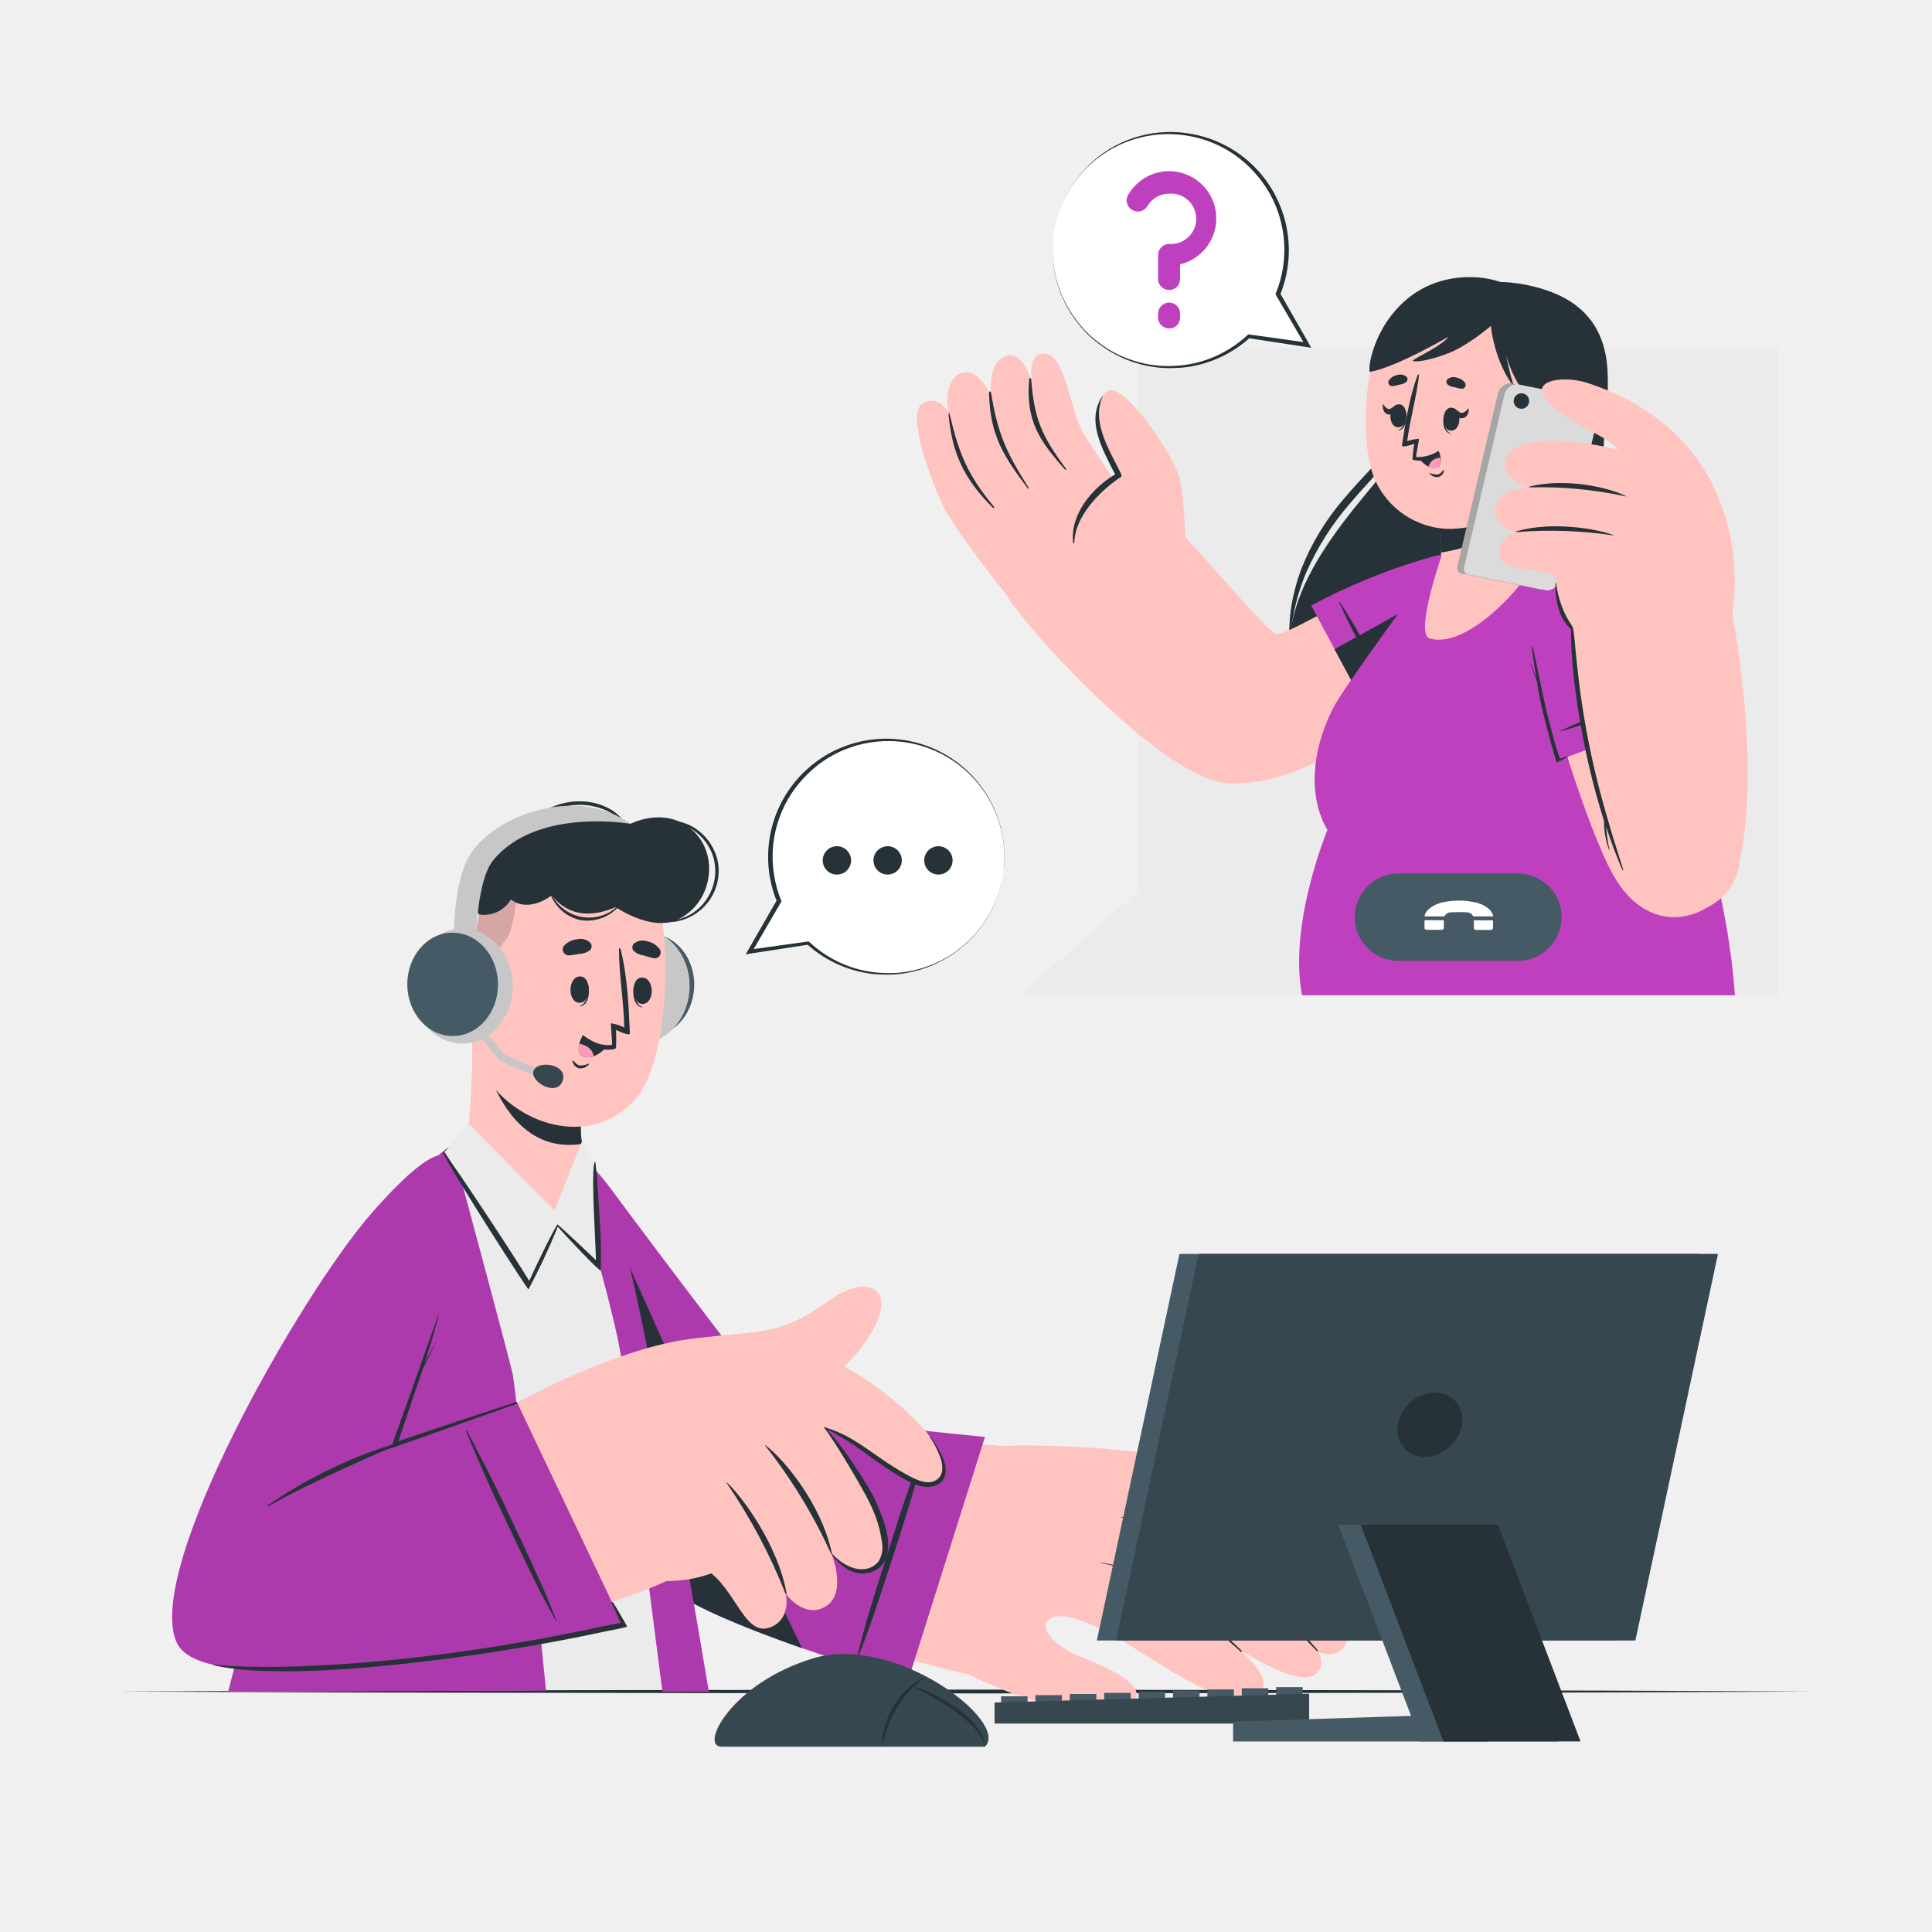
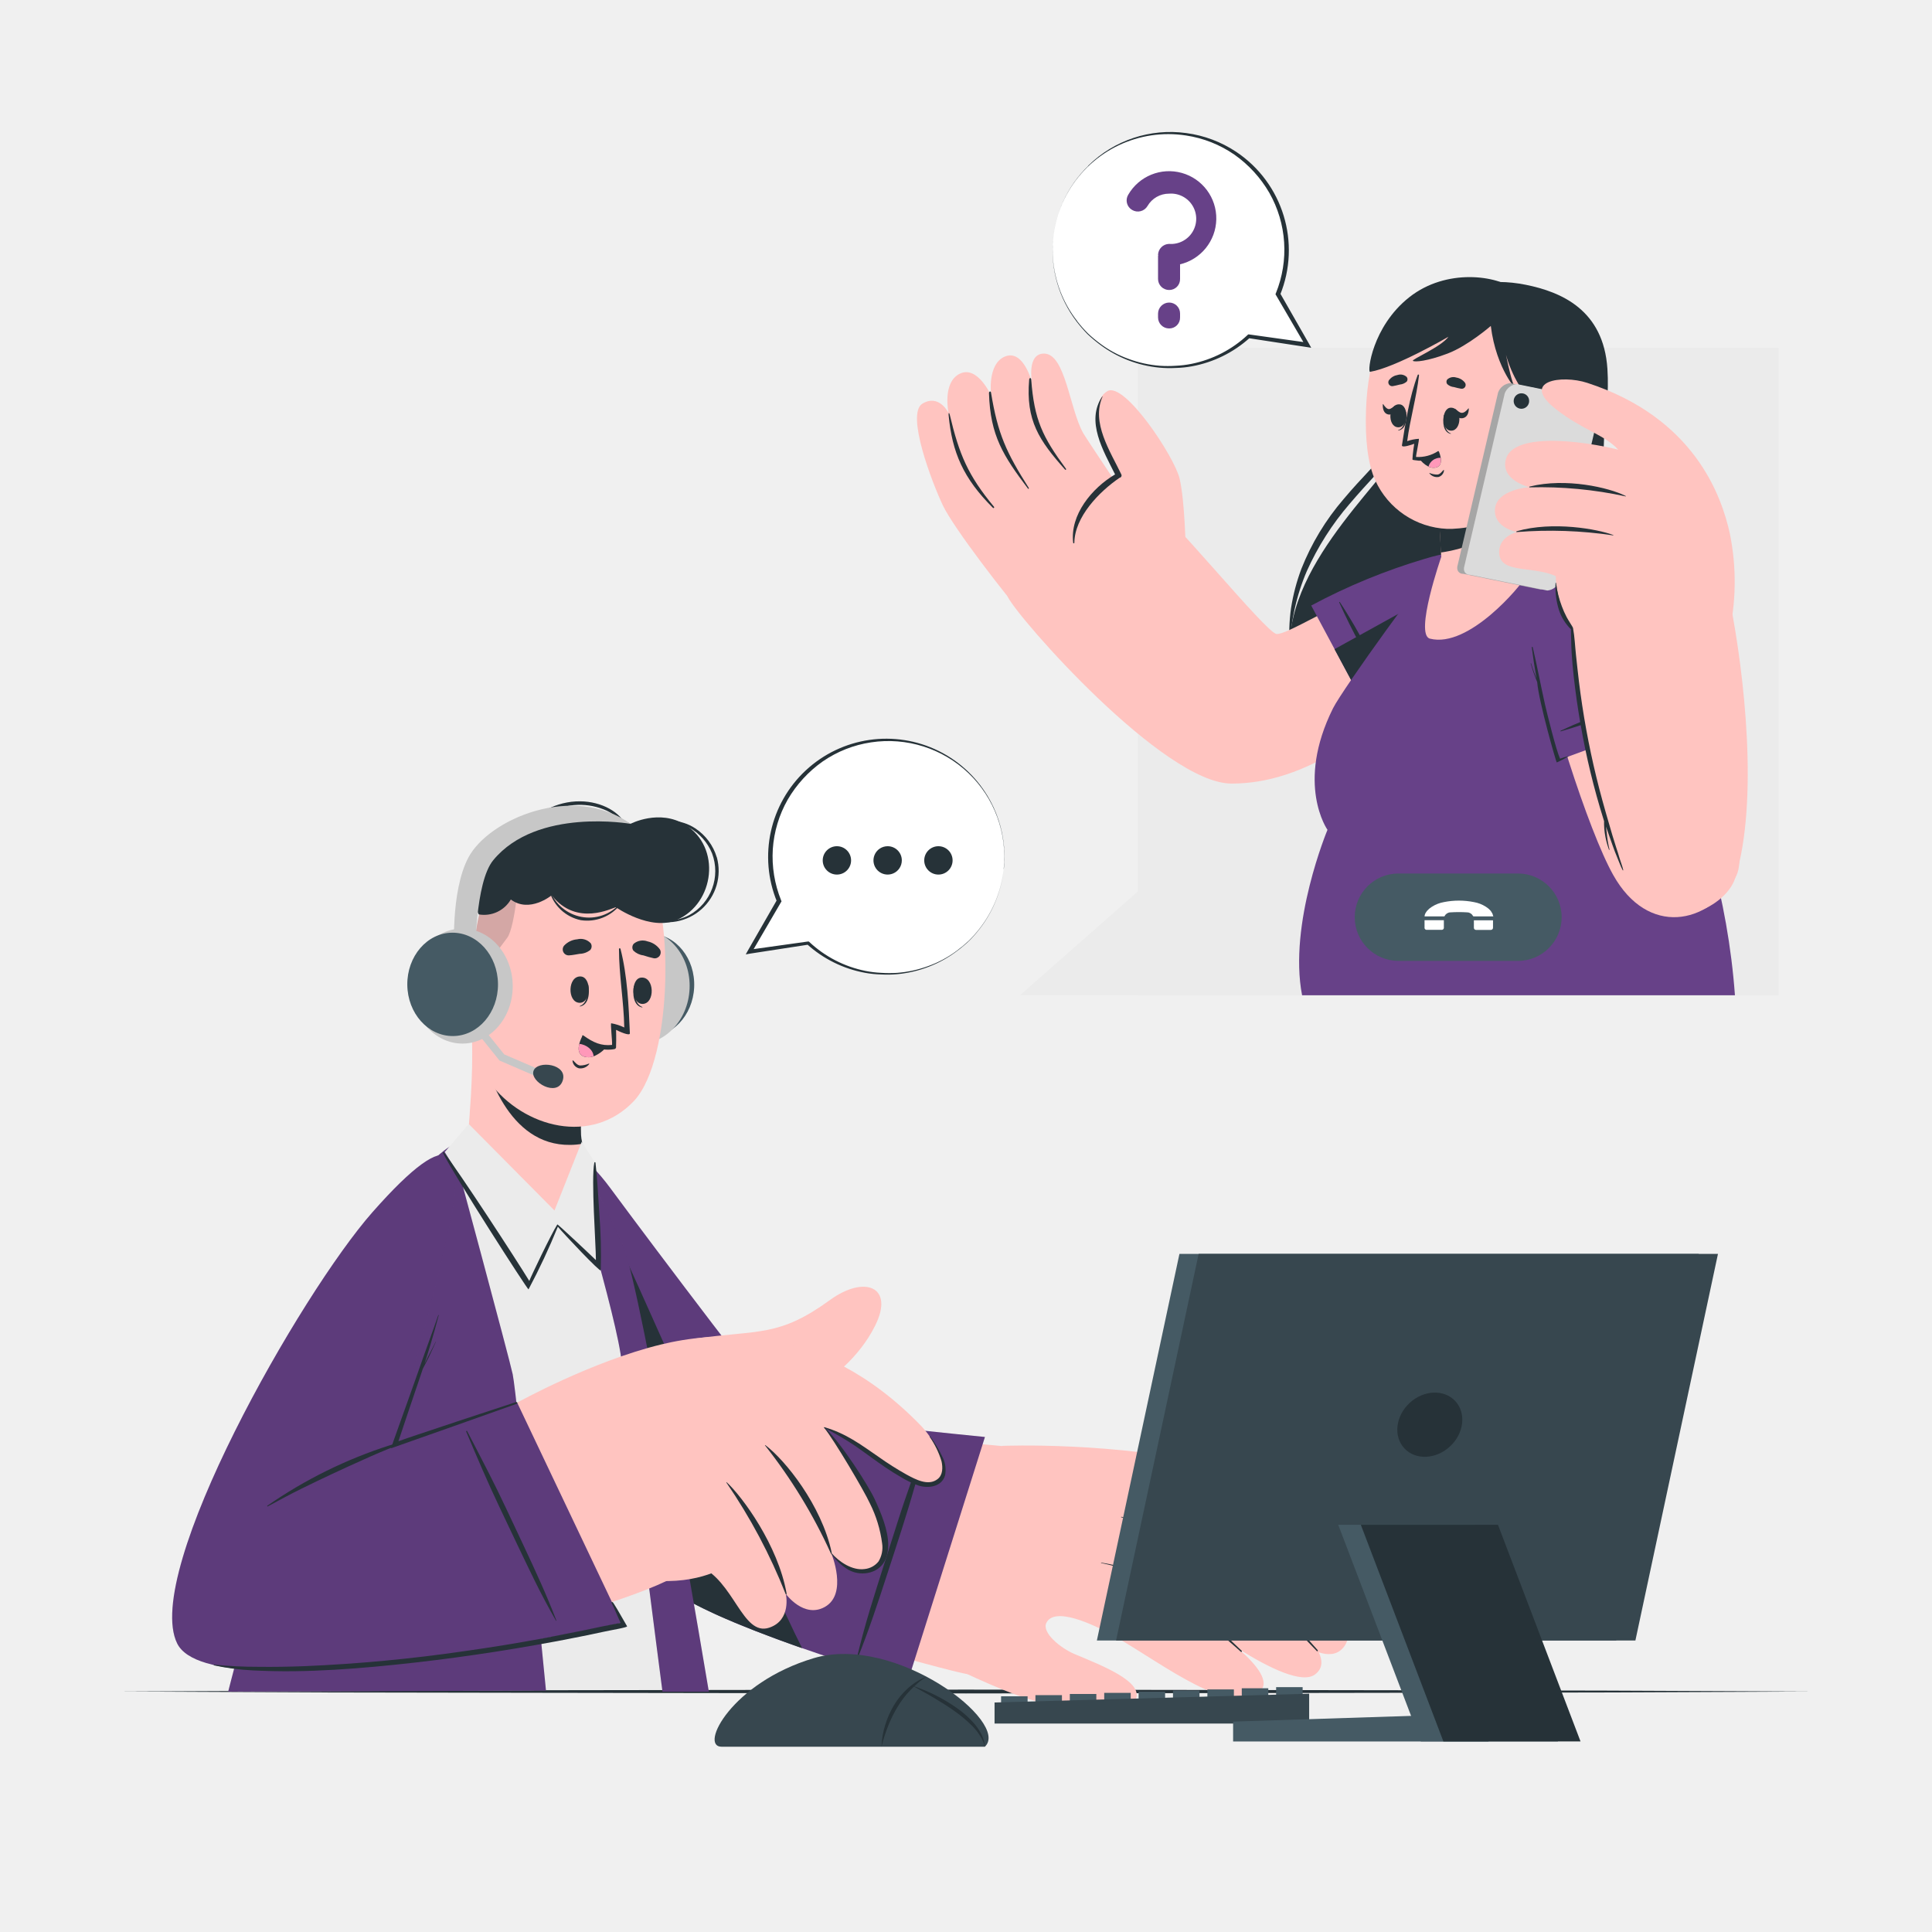
<svg xmlns="http://www.w3.org/2000/svg" viewBox="0 0 500 500">
  <g id="freepik--Desk--inject-95">
    <polygon points="30.76 437.76 85.57 437.52 140.38 437.43 250 437.27 359.62 437.43 414.43 437.52 469.24 437.76 414.43 438.01 359.62 438.1 250 438.26 140.38 438.1 85.57 438.01 30.76 437.76" style="fill:#263238" />
  </g>
  <g id="freepik--character-2--inject-95">
    <rect x="294.48" y="90.01" width="165.8" height="167.58" style="fill:#ebebeb" />
    <path d="M370.71,79.9c5.53-6.49,15-8.05,24.16-6.2S415,80.17,416,95.49c.82,12.44-3,24.57-3,38.45s15.71,47.69-9.43,64.19c-22.59,14.82-68.36,1.21-69.77-29.3-1.11-24.18,27.57-46.54,30.59-56.11S364.65,87,370.71,79.9Z" style="fill:#263238" />
    <path d="M366.58,93.55c-.17,6.92-1.17,13.92-4,20.45a19.66,19.66,0,0,1-2.85,4.59c-1.11,1.4-2.29,2.72-3.47,4-2.38,2.59-4.73,5.16-7,7.83a71.37,71.37,0,0,0-11.06,17.39,54.68,54.68,0,0,0-4.39,20,47.21,47.21,0,0,1,.31-10.42,51.39,51.39,0,0,1,2.67-10.16,63.31,63.31,0,0,1,10.92-18.05c2.27-2.71,4.68-5.3,7.08-7.86s4.83-5,6.32-8a44,44,0,0,0,3.47-9.64A82.54,82.54,0,0,0,366.58,93.55Z" style="fill:#263238" />
    <path d="M415.37,105.94c-.17,7.06-.62,14.11-.43,21.12a86.3,86.3,0,0,0,.88,10.43c.52,3.4,1.54,6.8,2.39,10.24s1.61,6.93,2.17,10.45a60.7,60.7,0,0,1,.68,10.69,37.92,37.92,0,0,1-2,10.55,26.81,26.81,0,0,1-5.89,8.94,28.27,28.27,0,0,0,5-9.24,37.63,37.63,0,0,0,1.38-10.28,90.46,90.46,0,0,0-3.26-20.67c-.8-3.43-1.82-6.83-2.31-10.44a68.13,68.13,0,0,1-.54-10.67A173.22,173.22,0,0,1,415.37,105.94Z" style="fill:#263238" />
    <path d="M379,165.31c-23,25.32-41.77,37.48-60.27,37.48-17.59,0-55.17-42.71-57.93-48.34-2.38-4.86,28.47-31.45,33.21-28.14,8,5.54,33.66,37.61,36.38,37.76s12.74-6.47,36.87-17.77C381.92,139.45,395,147.76,379,165.31Z" style="fill: rgb(255, 196, 192);" />
    <path d="M264.38,158.66C261,155,246.81,136.73,244,130.77s-9.62-23.7-5.27-26.31,6.75,2.42,6.75,2.42-1.69-7.94,2.93-10.17,8.1,5.72,8.1,5.72-1.14-8.28,3.62-10.18,6.94,6.7,6.94,6.7-1.4-7.53,3.18-7.44c5.51.11,6.52,14.28,10.11,20.63.81,1.44,18.59,28,18.59,28Z" style="fill: rgb(255, 196, 192);" />
    <path d="M266.88,98.22c.77,10.41,2.91,14.84,9,23.11.12.16-.09.37-.23.22-6.73-7.56-10.21-12.72-9.3-23.32C266.42,97.71,266.84,97.72,266.88,98.22Z" style="fill:#263238" />
    <path d="M256.48,101.61c1.74,10.75,4,15.57,9.79,24.7.08.13-.13.28-.22.16-6.41-8.49-9.77-13.72-10.1-24.69C255.93,101.28,256.4,101.11,256.48,101.61Z" style="fill:#263238" />
    <path d="M245.8,107.34c2.44,10.29,4.71,15.68,11.45,23.82.16.2-.11.45-.28.27-7.68-7.64-10.56-14.35-11.47-24C245.44,106.79,245.65,106.69,245.8,107.34Z" style="fill:#263238" />
    <path d="M306.88,142.68s-.23-13.09-1.6-18.82S291,98.67,286.59,101.23c-5.63,3.3-.37,16,3,21.9,0,0-13,7.64-11.23,17.58S306.88,142.68,306.88,142.68Z" style="fill: rgb(255, 196, 192);" />
    <path d="M285.34,102.64c-3,6.72,2,14.17,4.85,20.12a.61.61,0,0,1-.44.89c-5.26,3.57-11.63,10.12-11.71,16.82a.15.15,0,0,1-.3,0c-.89-7.2,4.84-14.16,10.84-17.69-3-6.07-7.67-13.75-3.3-20.2A0,0,0,0,1,285.34,102.64Z" style="fill:#263238" />
-     <path d="M339.34,156.71l18.48,34.48s25.06-24.33,29.06-34.48-.31-17.52-18.14-12.09A156.07,156.07,0,0,0,339.34,156.71Z" style="fill:#BF40BF" />
+     <path d="M339.34,156.71l18.48,34.48s25.06-24.33,29.06-34.48-.31-17.52-18.14-12.09A156.07,156.07,0,0,0,339.34,156.71Z" style="fill:#674188" />
    <path d="M362.09,184c-.91-1.87-1.71-3.8-2.66-5.66s-1.9-3.7-2.89-5.52c-2-3.68-4-7.37-6.08-11-1.18-2-2.42-4.06-3.71-6-.05-.09-.22,0-.17.07,3.39,7.59,7.5,14.86,11.6,22.08,1.19,2.09,2.54,4.08,3.78,6.14C362,184.16,362.14,184.07,362.09,184Z" style="fill:#263238" />
    <path d="M386.88,156.71c-4,10.15-29.06,34.48-29.06,34.48L345.37,168l41.07-22.71C388.8,147.75,388.77,151.92,386.88,156.71Z" style="fill:#263238" />
-     <path d="M343.55,214.76s-10.16,24.32-6.57,42.82H449c-3.64-50.29-28.71-93.51-43.52-107.5-11.94-11.28-24.51-10.27-33.26-4.5-2.06,1.37-24.79,32.78-27.25,37.75C335.21,202.94,343.55,214.76,343.55,214.76Z" style="fill:#BF40BF" />
+     <path d="M343.55,214.76s-10.16,24.32-6.57,42.82H449c-3.64-50.29-28.71-93.51-43.52-107.5-11.94-11.28-24.51-10.27-33.26-4.5-2.06,1.37-24.79,32.78-27.25,37.75C335.21,202.94,343.55,214.76,343.55,214.76Z" style="fill:#674188" />
    <path d="M373,144.1s-7,20.13-2.94,21.18c10.1,2.6,23.65-13.89,24.46-15.57.2-.43,1.1-11.7,1.77-20.47.43-5.64.76-10.25.76-10.25l-24.92,8.55.8,15.45Z" style="fill: rgb(255, 196, 192);" />
    <path d="M372.09,127.54l.8,15.45c5.07-.71,16.22-3.46,23.36-13.75.43-5.64.76-10.25.76-10.25l-3.12,1Z" style="fill:#263238" />
    <path d="M353.53,105.91c-.3,7.85.48,14.2,2.39,18.42a21.41,21.41,0,0,0,18.59,12.54c3,.11,11.64-.68,17.89-5.44,4.86-3.7,7.79-10.37,9.45-22.1,3.8-26.82-8.47-35.84-20.56-36.92S354.53,78.85,353.53,105.91Z" style="fill: rgb(255, 196, 192);" />
    <path d="M360.46,99.93c.63-.09,1.21-.27,1.82-.41a3.13,3.13,0,0,0,1.79-.77,1,1,0,0,0,0-1.18,2.4,2.4,0,0,0-2.36-.53,3.52,3.52,0,0,0-2.19,1.27A1,1,0,0,0,360.46,99.93Z" style="fill:#263238" />
    <path d="M378.13,100.6a17.85,17.85,0,0,1-1.82-.42,3,3,0,0,1-1.78-.78,1,1,0,0,1,0-1.18,2.39,2.39,0,0,1,2.37-.51A3.51,3.51,0,0,1,379.1,99,1,1,0,0,1,378.13,100.6Z" style="fill:#263238" />
    <path d="M373.71,107.36c0-.07.14.09.14.17-.15,1.83,0,4,1.63,4.66,0,0,0,.11,0,.1C373.44,111.91,373.28,109.07,373.71,107.36Z" style="fill:#263238" />
    <path d="M375.45,105.51c3-.08,2.92,5.87.16,5.95S373,105.58,375.45,105.51Z" style="fill:#263238" />
    <path d="M376.62,105.84c.51.34,1,.94,1.64,1s1.28-.54,1.76-1.14c.05-.06.1,0,.1.07,0,1.14-.44,2.31-1.67,2.47s-1.9-.88-2.18-2C376.22,106,376.41,105.7,376.62,105.84Z" style="fill:#263238" />
    <path d="M363.86,106.58c0-.07-.14.09-.14.16,0,1.85-.19,4-1.86,4.58-.05,0-.05.11,0,.1C363.91,111.14,364.21,108.32,363.86,106.58Z" style="fill:#263238" />
    <path d="M362.22,104.65c-3-.23-3.21,5.72-.46,5.93S364.7,104.85,362.22,104.65Z" style="fill:#263238" />
    <path d="M361,105c-.48.3-1,.85-1.53.87s-1.11-.65-1.5-1.28c0-.07-.09,0-.1.06-.07,1.14.25,2.33,1.34,2.6s1.76-.71,2.07-1.83C361.3,105.2,361.15,104.88,361,105Z" style="fill:#263238" />
    <path d="M373.53,121.68c-.43.45-.85,1.06-1.51,1.14a5.13,5.13,0,0,1-2-.39.06.06,0,0,0-.08.09,2.5,2.5,0,0,0,2.38.92,2,2,0,0,0,1.39-1.68A.1.1,0,0,0,373.53,121.68Z" style="fill:#263238" />
    <path d="M366,114.85s-.44,2.75-.46,4.05c0,.12.31.18.75.22,0,0,0,0,.05,0a6.17,6.17,0,0,0,6-2.18c.09-.12-.07-.26-.19-.18a9.36,9.36,0,0,1-5.67,1.5c-.08-.37.91-4.68.7-4.7a11.08,11.08,0,0,0-3,.61c.75-5.75,2.41-11.33,3.06-17.06,0-.2-.27-.27-.33-.09-2.16,5.72-3.16,12.32-4.09,18.23C362.74,116,365.44,115.07,366,114.85Z" style="fill:#263238" />
    <path d="M367.12,118.44a6.82,6.82,0,0,0,2.56,2.32,3.1,3.1,0,0,0,1.84.26c1.37-.25,1.5-1.48,1.34-2.55a7.75,7.75,0,0,0-.48-1.66A8.82,8.82,0,0,1,367.12,118.44Z" style="fill:#263238" />
    <path d="M369.68,120.76a3.1,3.1,0,0,0,1.84.26c1.37-.25,1.5-1.48,1.34-2.55A3.16,3.16,0,0,0,369.68,120.76Z" style="fill:#ff98b9" />
    <path d="M401.36,106.92c-2.95.09-11.32-7.27-12.84-21.41,0,0,2.25,12.6,3.37,14.37s-4.68-4.15-6.07-15.53c0,0-5.9,5.14-11.16,7.14s-8.55,2.26-9,1.9,7.28-3.58,9.2-6.24c0,0-13.73,8-20.29,9.08-.76.12.52-11.69,10.13-19.29s22.82-5.7,27.56-1.9c0,0,5.18.27,11.42,7.32S404.53,106.82,401.36,106.92Z" style="fill:#263238" />
    <path d="M397.47,111.24s5.49-8.73,9.42-6.81.1,14.37-4.31,16.26a4.57,4.57,0,0,1-6.25-2.15Z" style="fill: rgb(255, 196, 192);" />
    <path d="M405.7,108c.08,0,.09.09,0,.12-3.09,1.43-4.6,4.44-5.62,7.53.89-1.22,2.13-1.92,3.75-.88.08.05,0,.19-.08.17a2.83,2.83,0,0,0-3,1.14,14.34,14.34,0,0,0-1.36,2.57c-.13.29-.65.17-.55-.16a.24.24,0,0,1,0-.08C398.56,114.37,401.41,108.59,405.7,108Z" style="fill:#263238" />
    <path d="M414.15,155.57c11.08,12.79,42.14,59.09,34.94,71.6-6.91,12-22.58,15.38-31.6-.74C411,214.9,400.09,180.5,397.38,164,395.18,150.64,403.91,143.74,414.15,155.57Z" style="fill: rgb(255, 196, 192);" />
-     <path d="M403.8,196.56l36.72-13.49s-20.61-28.21-30.1-33.58-17.39-2.13-14.49,16.28A154.92,154.92,0,0,0,403.8,196.56Z" style="fill:#BF40BF" />
+     <path d="M403.8,196.56l36.72-13.49s-20.61-28.21-30.1-33.58-17.39-2.13-14.49,16.28A154.92,154.92,0,0,0,403.8,196.56Z" style="fill:#674188" />
    <path d="M434,177.83c-2,.65-4,1.17-6,1.85s-3.92,1.37-5.86,2.1c-3.93,1.46-7.85,2.92-11.74,4.49-2.18.88-4.36,1.83-6.49,2.83-.1,0-.06.21,0,.18,8-2.3,15.76-5.36,23.48-8.41,2.24-.89,4.39-2,6.6-2.89C434.14,177.94,434.07,177.8,434,177.83Z" style="fill:#263238" />
    <path d="M405.87,195.7a13.44,13.44,0,0,0-2.13.66c-1-2.17-3.37-11.71-3.92-14.16-1.1-4.88-2-9.81-3.15-14.69,0-.14-.27-.1-.25,0,.34,2.71.76,5.41,1.23,8.09-.5-1.28-1-2.57-1.39-3.88a.06.06,0,1,0-.11,0,39.75,39.75,0,0,0,1.67,4.78c.39,5,4.94,20.89,5.07,20.83a30.07,30.07,0,0,0,3-1.57C406,195.79,406,195.69,405.87,195.7Z" style="fill:#263238" />
    <path d="M387.71,101.57l-10.45,44.61c-.45,1.31.22,2.36,1.5,2.34l19.95,4.06a3.7,3.7,0,0,0,3.14-2.42l10.45-44.61c.45-1.31-.22-2.36-1.5-2.33l-19.95-4.07A3.7,3.7,0,0,0,387.71,101.57Z" style="fill:#a6a6a6" />
    <path d="M389.42,101.82,379,146.43c-.45,1.31.22,2.36,1.5,2.34l19.95,4.06a3.7,3.7,0,0,0,3.14-2.41L414,105.81c.45-1.32-.22-2.36-1.5-2.34L392.56,99.4A3.73,3.73,0,0,0,389.42,101.82Z" style="fill:#dbdbdb" />
    <path d="M395.74,103.74a2,2,0,1,1-1.94-1.95A1.95,1.95,0,0,1,395.74,103.74Z" style="fill:#263238" />
    <path d="M422.82,230.47c6.49,12,23.67,5.16,26.27-3.3,6.1-19.85,2.32-52.85-1.32-71.28-1.17-5.93-41.45,0-41.21,6.41C406.84,170.05,410.1,206.87,422.82,230.47Z" style="fill: rgb(255, 196, 192);" />
    <path d="M447.32,164.7a62.54,62.54,0,0,0,.36-26.62c-2.12-9.59-9.05-29.93-36.91-39-6.61-2.16-17.56-.55-8,6.89,6.76,5.29,12.64,6.6,16,10.4,0,0-13.68,3.7-15.58,10.4a129.23,129.23,0,0,0-3.73,17.88,27.37,27.37,0,0,0,3.28,1,26.59,26.59,0,0,0,3.86,16.68Z" style="fill: rgb(255, 196, 192);" />
    <path d="M444.19,129.25c-4.14-3-13-9.38-22.09-12-10.08-3-30.27-5.9-32.37,1.55-1.54,5.47,6.07,7.28,6.07,7.28s-8.6.54-8.91,5.78c-.28,4.78,5.69,5.83,5.69,5.83s-5.16,1.22-4.55,5.88c.74,5.59,11.45,2.11,17.1,7.13C406.4,151.8,444.19,129.25,444.19,129.25Z" style="fill: rgb(255, 196, 192);" />
    <path d="M420.76,128.38c-4.36-2.24-15.58-4.77-24.8-2.48-.21,0-.28.23-.08.23a103.58,103.58,0,0,1,24.86,2.34C420.79,128.49,420.81,128.4,420.76,128.38Z" style="fill:#263238" />
    <path d="M417.5,138.46c-4-1.54-15.65-3.64-24.91-1-.21.06-.27.25-.07.24a109.86,109.86,0,0,1,25,.86A.05.05,0,0,0,417.5,138.46Z" style="fill:#263238" />
    <path d="M419.14,222.11c-.3-1-.59-2-.91-2.91-.66-2-1.23-4-1.81-6-1.18-4-2.31-8.06-3.3-12.14a214.94,214.94,0,0,1-4.49-24.68c-.28-2.3-.52-4.6-.77-6.9s-.33-4.69-.77-7c0-.12-1.17-1.88-1.63-2.75a23.41,23.41,0,0,1-1.25-2.8,25.9,25.9,0,0,1-1.51-6.08.07.07,0,0,0-.13,0,19.72,19.72,0,0,0,.88,7,12.37,12.37,0,0,0,3.1,5c0,.3.07,4,.19,6.07s.31,4.14.54,6.2c.47,4.14,1.05,8.27,1.78,12.38A188.11,188.11,0,0,0,415,212.07c0,.13.09.26.13.39,0,.3,0,.6,0,.9a18.12,18.12,0,0,0,.18,2.21,20.86,20.86,0,0,0,1.07,4.27.08.08,0,1,0,.15,0,28.43,28.43,0,0,1-.72-4.4l-.18-1.52c.55,1.62,1.13,3.24,1.7,4.85.4,1.12.81,2.21,1.27,3.3s.82,2.15,1.36,3.16c0,.08.16,0,.14-.06C419.85,224.1,419.45,223.12,419.14,222.11Z" style="fill:#263238" />
    <polygon points="294.48 257.58 294.48 230.7 263.93 257.58 294.48 257.58" style="fill:#ebebeb" />
  </g>
  <g id="freepik--character-1--inject-95">
    <path d="M137.47,314.57c8.8,38.29,27,84.19,34.77,91.64,9.83,9.42,74.86,26.7,78.1,27.05,8,.81,24.13-57,15.57-58.25-13-1.88-60.36-4.45-63.19-7.36s-22.93-28.25-43.47-56.72C145.07,291.26,132,290.81,137.47,314.57Z" style="fill: rgb(255, 196, 192);" />
    <path d="M243.9,430.14c.95.48,14.54,7.32,22.94,9.75,6.27,1.82,24.45,6.57,27.14-.14,1.84-4.56-8.53-8.61-15.79-11.64-3.83-1.6-8.55-5.6-7.42-8.06,2-4.3,11.83,0,18.31,3.78,12.53,7.28,29.22,20.39,36.87,14,2.89-2.4-.47-6.78-5.38-11.07,8,5,16.48,9.1,19.79,6.56,1.91-1.45,2-3.44.94-5.7,2.46.8,4.63.64,6.15-1,2.59-2.72,1.33-6.72-1.51-10.83a3.08,3.08,0,0,0,2.36-1.54c5.49-8.37-22-32.4-31.49-34.65-27.95-6.65-57.41-5.41-57.41-5.41C248.42,383,243.87,430.12,243.9,430.14Z" style="fill: rgb(255, 196, 192);" />
    <path d="M285,404.41a47.46,47.46,0,0,1,18.65,7.17c7.09,4.68,11.79,10.16,17.73,15.67a.17.17,0,0,1-.22.25c-2.83-2.62-14.57-12.48-17.6-14.72A45.26,45.26,0,0,0,285,404.52C284.91,404.51,284.93,404.39,285,404.41Z" style="fill:#263238" />
    <path d="M290.21,392.54c7.35,2,14.88,4,21.7,7.52,7.46,3.8,13.3,10,19,16q5.18,5.37,10.11,11c.13.16-.08.41-.22.25q-8.74-9.24-18-18A59.82,59.82,0,0,0,303,396.83c-4.2-1.61-8.52-2.88-12.84-4.16C290.1,392.65,290.13,392.52,290.21,392.54Z" style="fill:#263238" />
    <path d="M298.06,382.17c7.14,1.47,13.37,2.72,19.69,6.54,8.37,5.07,16.45,13.6,19.28,16.63,3.13,3.34,6.15,6.78,9.11,10.27.12.14-.12.36-.25.22a237,237,0,0,0-21.77-21.57,47.42,47.42,0,0,0-12.18-7.92,84.61,84.61,0,0,0-13.89-4.12S298,382.16,298.06,382.17Z" style="fill:#263238" />
-     <path d="M254.9,371.89l-20,63.36s-54.15-15.46-64-26.13-28.16-65.77-33.53-92.48,8.13-26,20.54-9.21,43.31,57.65,45,58.54S254.9,371.89,254.9,371.89Z" style="fill:#BF40BF" />
+     <path d="M254.9,371.89l-20,63.36s-54.15-15.46-64-26.13-28.16-65.77-33.53-92.48,8.13-26,20.54-9.21,43.31,57.65,45,58.54S254.9,371.89,254.9,371.89Z" style="fill:#674188" />
    <path d="M254.9,371.89l-20,63.36s-54.15-15.46-64-26.13-28.16-65.77-33.53-92.48,8.13-26,20.54-9.21,43.31,57.65,45,58.54S254.9,371.89,254.9,371.89Z" style="opacity:0.1" />
    <path d="M229.7,407.1c2.43-7.47,4.91-14.92,7.05-22.48,1.22-4.29,2.46-8.59,3.64-12.89.05-.17-.22-.26-.28-.1-2.73,7.4-5.45,14.83-7.84,22.35s-4.82,15-7.1,22.47c-1.29,4.28-2.46,8.58-3.49,12.93,0,.08.12.13.15.05C224.81,422.12,227.26,414.62,229.7,407.1Z" style="fill:#263238" />
    <path d="M207.59,426.54l-2.4-.84c-4.51-1.61-9.11-3.34-13.44-5.11-.56-.22-1.11-.45-1.65-.68-.87-.36-1.74-.73-2.58-1.1l-1.26-.55-.45-.2-1.3-.6c-1.72-.79-3.35-1.58-4.87-2.38l-1-.56a37.67,37.67,0,0,1-6.68-4.39c-.19-.17-.38-.34-.55-.51s-.35-.34-.5-.5c-9.9-10.67-28.16-65.77-33.53-92.48l-.18-.92,0-.2c-.36-2-.68-4.54-.94-7.26v0c-.75-13.29,5.54-15.46,13.31-9.62C168.94,340.21,198.61,408.9,207.59,426.54Z" style="fill:#263238" />
    <path d="M179.5,437.18l-118,.62c.1-2.54,16.9-76.84,30.26-104.26,17.13-35.16,26-38,31.23-39.88,6.75-2.42,18.77-1.22,21.62.13,3.24,1.51,13.54,19.49,17.23,32.68C169.22,353,181.16,435.56,179.5,437.18Z" style="fill:#ebebeb" />
-     <path d="M116.94,296.44s15,55.55,15.75,59.24c1.13,5.36,8.61,81.84,8.61,81.84l-82.25.28S77,367,90.36,336C104.94,302,116.94,296.44,116.94,296.44Z" style="fill:#BF40BF" />
+     <path d="M116.94,296.44s15,55.55,15.75,59.24c1.13,5.36,8.61,81.84,8.61,81.84l-82.25.28S77,367,90.36,336C104.94,302,116.94,296.44,116.94,296.44Z" style="fill:#674188" />
    <g style="opacity:0.1">
      <path d="M116.94,296.44s15,55.55,15.75,59.24c1.13,5.36,8.61,81.84,8.61,81.84l-82.25.28S77,367,90.36,336C104.94,302,116.94,296.44,116.94,296.44Z" />
    </g>
-     <path d="M145.69,294.65c.44,1.77,14.27,46.9,15.23,58.15,1.07,12.48,10.53,85,10.53,85h12s-17.37-104.19-22.14-115.2C151.55,300.13,145.69,294.65,145.69,294.65Z" style="fill:#BF40BF" />
+     <path d="M145.69,294.65c.44,1.77,14.27,46.9,15.23,58.15,1.07,12.48,10.53,85,10.53,85h12s-17.37-104.19-22.14-115.2C151.55,300.13,145.69,294.65,145.69,294.65Z" style="fill:#674188" />
    <path d="M145.69,294.65c.44,1.77,14.27,46.9,15.23,58.15,1.07,12.48,10.53,85,10.53,85h12s-17.37-104.19-22.14-115.2C151.55,300.13,145.69,294.65,145.69,294.65Z" style="opacity:0.1" />
    <path d="M101.41,309.43C81.65,330.6,33.61,410.92,48.85,425.57s99.85-5.07,123.61-16.4c7.07-3.36-19.79-47.44-28.1-48.47-6.92-.85-42.28,15.32-43.31,13.29-1.15-2.3,4.47-19.27,13-50C123.84,288.57,110.15,300.07,101.41,309.43Z" style="fill: rgb(255, 196, 192);" />
    <path d="M179.48,346.48c17.18-2.4,22-.37,35.39-10.09,8.81-6.38,16.67-3.49,11.64,6.64-8.22,16.58-29.74,24.32-38,24.86Z" style="fill: rgb(255, 196, 192);" />
    <path d="M133.84,363s19.31-10.72,37.37-15.08c12.48-3,40.38-6.55,67.08,21,6.33,6.53,10.72,20.33-3.49,13.42-10.1-4.91-15-11.07-21.41-12.86,0,0,3.5,18.21-3.29,24.3a167.87,167.87,0,0,1-18.87,14.64,34.48,34.48,0,0,1-3.06-3.28s-6.88,5.09-19.82,3.85Z" style="fill: rgb(255, 196, 192);" />
    <path d="M183.59,347c6,3.11,18.51,9.92,26.83,19.06,9.25,10.16,24.32,32.2,16.75,39-5.54,4.95-12-3-12-3s4.31,10.43-1.68,13.8c-5.45,3.08-10.11-3.34-10.11-3.34s1.53,6.77-4.3,8.72c-7,2.34-9.06-12.24-18.21-16C178.78,404.34,183.59,347,183.59,347Z" style="fill: rgb(255, 196, 192);" />
    <path d="M198.07,374c5.13,3.85,14.55,15.58,17.15,27.73.06.28-.11.47-.22.23a134.87,134.87,0,0,0-17-27.87C197.92,374,198,374,198.07,374Z" style="fill:#263238" />
    <path d="M188.09,383.63c4.09,3.78,13.26,16.3,15.47,28.71.05.28-.14.46-.23.21A144.57,144.57,0,0,0,188,383.71C187.94,383.65,188,383.58,188.09,383.63Z" style="fill:#263238" />
    <path d="M213.39,369.36c5.6,1.65,9.24,4.4,14,7.68a76.93,76.93,0,0,0,7.21,4.57c2.28,1.23,5.65,3.09,8.07,1.16,1.36-1.07,1.34-3,1-4.57a22.47,22.47,0,0,0-3.08-6.37c0-.08.07-.17.13-.1a32.51,32.51,0,0,1,3.36,5.68,7.46,7.46,0,0,1,.51,4.37c-.83,3.08-4.47,3.49-7,2.64a24.8,24.8,0,0,1-4.4-2.13c-1.36-.78-2.68-1.62-4-2.5-2.66-1.8-5.21-3.75-7.85-5.58a72.64,72.64,0,0,0-8-4.66A.1.1,0,0,1,213.39,369.36Z" style="fill:#263238" />
    <path d="M225.12,389.06c-1.45-3.19-9.3-16.49-11.84-19.57a.08.08,0,0,1,.11-.11c4.37,4.14,11.38,15.13,13,18.65s3.48,7.93,3.48,11.8c0,5.85-3.88,7-5.31,7.25a7.56,7.56,0,0,1-5-.82,15.22,15.22,0,0,1-4.52-4.24c-.06-.08.05-.19.12-.11,2,2.31,5.4,4.58,8.57,4.16a5.28,5.28,0,0,0,3.62-1.95,6.91,6.91,0,0,0,.94-4.71A32.34,32.34,0,0,0,225.12,389.06Z" style="fill:#263238" />
-     <path d="M133.84,363l27.08,57S55,443.78,45.86,425.34s32-90.6,50.53-111.62c21.49-24.36,24.23-16.07,19.5,5.52-5,22.6-14.53,55.28-14.53,55.28Z" style="fill:#BF40BF" />
+     <path d="M133.84,363l27.08,57S55,443.78,45.86,425.34s32-90.6,50.53-111.62c21.49-24.36,24.23-16.07,19.5,5.52-5,22.6-14.53,55.28-14.53,55.28Z" style="fill:#674188" />
    <path d="M133.84,363l27.08,57S55,443.78,45.86,425.34s32-90.6,50.53-111.62c21.49-24.36,24.23-16.07,19.5,5.52-5,22.6-14.53,55.28-14.53,55.28Z" style="opacity:0.1" />
    <path d="M69.17,389.69A119.49,119.49,0,0,1,101,374c3.21-1,6.45-1.95,9.69-2.88.1,0,.14.13,0,.16a152.63,152.63,0,0,0-16.59,6.46q-8.09,3.6-16,7.49c-3,1.47-5.92,3.08-8.86,4.65A.12.12,0,0,1,69.17,389.69Z" style="fill:#263238" />
    <path d="M133.56,362.85c-.53.14-29.5,9.71-30.45,10.15.12-.44,5.32-15.84,6.1-18.1.07-.22.14-.45.22-.67.52-1,1.06-2,1.55-3,.62-1.31,1.24-2.64,1.85-4a0,0,0,0,0-.06,0l-2,3.87c-.31.59-.6,1.2-.89,1.81.51-1.59,1-3.19,1.49-4.8.78-2.55,1.48-5.13,2.17-7.71,0-.09-.1-.11-.13,0-1.54,4.49-3.22,8.93-4.77,13.42s-7.51,21-7.46,21,31.9-11.26,32.52-11.51A.21.21,0,0,0,133.56,362.85Z" style="fill:#263238" />
    <path d="M135.51,400c-3-6.35-5.91-12.74-9.12-19-1.83-3.55-3.64-7.11-5.5-10.64-.07-.13-.31,0-.25.11,2.74,6.5,5.5,13,8.54,19.39s6,12.7,9.09,19q2.64,5.37,5.61,10.57c0,.07.16,0,.13,0C141.49,412.81,138.52,406.42,135.51,400Z" style="fill:#263238" />
    <path d="M162.29,420.88c-1.06-1.76-2.4-4.28-3.53-6-.3-.45-.65-.36-.41.11.81,1.6,1.48,3.39,2.27,5-1.48.3-3,.56-4.46.87-1.72.36-3.43.73-5.15,1.08q-5.06,1-10.12,2-10.26,1.91-20.6,3.36a403.92,403.92,0,0,1-41.66,3.91c-3.9.14-7.81.21-11.71.16a112.81,112.81,0,0,1-11.52-.56c-.11,0-.13.17,0,.19a63.91,63.91,0,0,0,10,1.3c3.53.17,7.07.25,10.61.21,7-.08,14.07-.54,21.08-1.18,13.9-1.28,27.76-3.16,41.5-5.59q5.78-1,11.53-2.17c1.94-.39,3.87-.78,5.8-1.21S162.47,421.18,162.29,420.88Z" style="fill:#263238" />
    <path d="M145.71,315.38c-7,1.93-19.53-8.42-24.65-17-.35-.59.34-6.95.81-14.72.27-4.71.45-10,.27-14.78,0-1,30.43,6.22,30.43,6.22s-2.6,10.18-2.24,18.56a11,11,0,0,0,.28,2,2.29,2.29,0,0,1,.06.32C151.42,299.69,152.48,313.51,145.71,315.38Z" style="fill: rgb(255, 196, 192);" />
    <path d="M124,269c1.7,8.08,7.48,27.53,23.58,27.3a19.14,19.14,0,0,0,3.08-.28,1.44,1.44,0,0,0,0-.33,13,13,0,0,1-.29-2c-.35-8.39,2.24-18.58,2.24-18.58S130.59,269.91,124,269Z" style="fill:#263238" />
    <path d="M156.2,254.45c-.34,7.38,4.64,13.6,11.12,13.9s12-5.46,12.33-12.84-4.65-13.6-11.12-13.89S156.53,247.07,156.2,254.45Z" style="fill:#455a64" />
    <ellipse cx="165.42" cy="255.34" rx="14.88" ry="13.06" transform="translate(-97.14 409.04) rotate(-87.41)" style="fill:#c7c7c7" />
    <path d="M126.11,230.59c-5.24,9.88-5.57,41.29.59,49.51C135.63,292,153.18,296.37,164,285c10.53-11.06,10.23-52,3.08-59.77C156.57,213.76,133.85,216,126.11,230.59Z" style="fill: rgb(255, 196, 192);" />
    <path d="M152.23,254.87c0-.08-.17.11-.16.2.11,2.11-.11,4.55-2,5.29-.06,0-.05.13,0,.12C152.41,260.1,152.67,256.86,152.23,254.87Z" style="fill:#263238" />
    <path d="M150.29,252.71c-3.41-.18-3.52,6.65-.37,6.81S153.15,252.86,150.29,252.71Z" style="fill:#263238" />
    <path d="M164.07,255.13c0-.08.16.11.16.19-.1,2.12.14,4.56,2,5.29.06,0,0,.13,0,.12C163.92,260.36,163.63,257.12,164.07,255.13Z" style="fill:#263238" />
    <path d="M166,253c3.4-.21,3.56,6.62.4,6.81S163.14,253.12,166,253Z" style="fill:#263238" />
    <path d="M147.23,247.25c1-.05,1.83-.26,2.78-.4a4.52,4.52,0,0,0,2.75-1,1.44,1.44,0,0,0,.1-1.76,3.57,3.57,0,0,0-3.47-1,5.22,5.22,0,0,0-3.41,1.65A1.54,1.54,0,0,0,147.23,247.25Z" style="fill:#263238" />
    <path d="M169.21,248a25.76,25.76,0,0,1-2.7-.75A4.51,4.51,0,0,1,163.9,246a1.44,1.44,0,0,1,.11-1.76,3.6,3.6,0,0,1,3.58-.61,5.27,5.27,0,0,1,3.18,2.06A1.54,1.54,0,0,1,169.21,248Z" style="fill:#263238" />
    <path d="M148.37,274.48c.5.5,1,1.19,1.76,1.27a5.68,5.68,0,0,0,2.28-.5.08.08,0,0,1,.09.11,2.83,2.83,0,0,1-2.7,1.11,2.27,2.27,0,0,1-1.64-1.9C148.13,274.45,148.29,274.4,148.37,274.48Z" style="fill:#263238" />
    <path d="M150.7,268.18a7.19,7.19,0,0,0,4.75,3.28,9,9,0,0,0,2.59.17,4,4,0,0,0,.5-.05l.46-.07a.53.53,0,0,0,.44-.46v0a1.62,1.62,0,0,0,0-.22h0v-.19c.07-1.63,0-4.11,0-4.11.59.31,3.61,1.73,3.57.88-.3-7.06-.64-14.9-2.43-21.85a.2.2,0,0,0-.39,0c0,6.79,1.24,13.53,1.37,20.35a12.86,12.86,0,0,0-3.38-1.09c-.23.07.31,4.79.22,5.52a.45.45,0,0,1,0,.08c-2.75.3-4.8-.56-7.42-2.44C150.74,267.87,150.57,268,150.7,268.18Z" style="fill:#263238" />
    <path d="M157.09,270.78a8.49,8.49,0,0,1-3.46,2.6,3.87,3.87,0,0,1-2.34.11c-1.68-.48-1.7-2-1.37-3.35a9.21,9.21,0,0,1,.79-2A11.08,11.08,0,0,0,157.09,270.78Z" style="fill:#263238" />
    <path d="M153.63,273.38a3.87,3.87,0,0,1-2.34.11c-1.68-.48-1.7-2-1.37-3.35C151.73,270.36,153.5,271.62,153.63,273.38Z" style="fill:#ff98b9" />
    <path d="M122.18,252.77c2.06-.33,7-7.3,9.09-10.07s3.3-17.62,3.49-21a22.25,22.25,0,0,0-8.66,8.86C123.76,235,122.41,243.73,122.18,252.77Z" style="fill:#263238;opacity:0.2" />
    <path d="M160.31,234a10.64,10.64,0,0,1-9.82,3.29,10.84,10.84,0,0,1-8.14-6.73c0-.11-.2-.05-.16.05a10.72,10.72,0,0,0,8.13,7.53,10.94,10.94,0,0,0,10.19-4A.13.13,0,0,0,160.31,234Z" style="fill:#263238" />
    <path d="M150.15,207.38c-6.17-.06-11.93,3.17-14.32,7.29a11.94,11.94,0,0,0-1.4,7.74c0,.11.23.09.22,0a13.09,13.09,0,0,1,6.55-11.63,16.89,16.89,0,0,1,15-1.32,10.6,10.6,0,0,1,5.58,4.78c.12.23.58.1.49-.13C160.71,210.19,155.72,207.43,150.15,207.38Z" style="fill:#263238" />
    <path d="M185.5,221.87a13.63,13.63,0,0,0-5.56-7.49c-3.71-2.46-8-2.25-12.24-1.95a.09.09,0,0,0,0,.18c3.62-.24,7.31-.28,10.57,1.53a13.34,13.34,0,0,1,6,6.69,13,13,0,0,1-5.9,16,13.24,13.24,0,0,1-10.46.73c-.14-.05-.24.14-.11.2a13.31,13.31,0,0,0,17.72-15.89Z" style="fill:#263238" />
    <path d="M123.88,236.64s-5.46-11.23-.34-17.43c2.9-3.51,12.08-2.71,12.08-2.71s3.15-5.17,10.83-6.64,16.74,3.34,16.74,3.34,7.46-3.91,14.16.25c9.35,5.8,7.63,20.29-2.15,24.61-6.86,3-15.8-3.26-15.8-3.26-.89.09-10.11,5.19-16.63-3.1,0,0-5.72,4.72-10.57,1.09A8,8,0,0,1,123.88,236.64Z" style="fill:#263238" />
    <path d="M127.81,256.57s-5.19-11-10.08-9.36-2.18,16.86,2.72,19.72a5.42,5.42,0,0,0,7.65-1.63Z" style="fill: rgb(255, 196, 192);" />
    <path d="M118.61,251.54c-.08,0-.12.1,0,.14,3.42,2.12,4.77,5.87,5.51,9.64-.85-1.55-2.22-2.55-4.26-1.57a.12.12,0,0,0,.06.22,3.35,3.35,0,0,1,3.42,1.77,16.43,16.43,0,0,1,1.22,3.22c.12.36.74.28.68-.12a.29.29,0,0,0,0-.09C126.08,260.08,123.57,252.89,118.61,251.54Z" style="fill:#263238" />
    <polygon points="139.12 278.72 129.27 274.47 121.35 264.61 122.87 263.38 130.49 272.87 139.9 276.93 139.12 278.72" style="fill:#c7c7c7" />
    <path d="M138.07,277.15c1-2.87,9-1.81,7.55,2.53S137.1,280,138.07,277.15Z" style="fill:#37474f" />
    <path d="M117.58,246.91s-1.07-16.13,3.65-25c5.26-9.91,27.06-19.34,42-8.69,0,0-24.27-4.34-35.58,9.4-4.76,5.78-4.64,24.74-4.64,24.74Z" style="fill:#c7c7c7" />
    <ellipse cx="119.63" cy="255.2" rx="13.06" ry="14.88" transform="translate(-2.53 1.2) rotate(-0.57)" style="fill:#c7c7c7" />
    <path d="M128.88,254.64c.07,7.39-5.12,13.43-11.6,13.49s-11.8-5.87-11.87-13.26,5.12-13.43,11.6-13.49S128.81,247.25,128.88,254.64Z" style="fill:#455a64" />
    <path d="M150.55,295.48l-7.05,17.8L121.32,290.9l-6.22,7.24s21.75,35.61,21.88,34l7.25-15.35,10.62,10.61-1-26.74Z" style="fill:#ebebeb" />
    <path d="M155.11,314.15c-.31-4.41-.49-8.86-1-13.25,0-.15-.26-.22-.3,0-.86,4.27.41,21.12.41,25.17l-.05,0c-.44-.46-9.84-9.33-9.93-9.19-1.57,2.44-6.9,13.61-7.26,14.63-3.44-5.66-18-27.95-22.1-33.3a.15.15,0,0,0-.26.15c3,6,21.9,35.41,22.16,35.33a174.62,174.62,0,0,0,7.59-16.22c1.59,1.93,11.07,11.95,11.1,11.29A138,138,0,0,0,155.11,314.15Z" style="fill:#263238" />
  </g>
  <g id="freepik--call-button--inject-95">
    <path d="M392.84,248.68H361.91a11.32,11.32,0,0,1-11.31-11.31h0a11.31,11.31,0,0,1,11.31-11.31h30.93a11.31,11.31,0,0,1,11.31,11.31h0A11.31,11.31,0,0,1,392.84,248.68Z" style="fill:#455a64" />
    <g id="freepik--IaQ7Yo--inject-95">
      <path d="M368.67,237.17a2,2,0,0,1,.34-1l.28-.41.59-.59.69-.5a8.56,8.56,0,0,1,3.12-1.21,19.82,19.82,0,0,1,7.75,0,8.34,8.34,0,0,1,3.08,1.19c.24.16.48.34.71.51l.58.58a7.74,7.74,0,0,1,.42.68,5.34,5.34,0,0,1,.24.74H381.4a.18.18,0,0,1-.19-.11,1.72,1.72,0,0,0-1.45-.93,34.47,34.47,0,0,0-4.43,0,1.7,1.7,0,0,0-1.44.92c0,.07-.07.12-.17.12h-5.05Z" style="fill:#fff" />
      <path d="M368.67,240v-1.85h5c0,.11,0,.23,0,.36V240a.56.56,0,0,1-.64.64H369.3A.55.55,0,0,1,368.67,240Z" style="fill:#fff" />
      <path d="M381.44,240.06c0-.63,0-1.26,0-1.88h4.95v.11c0,.58,0,1.17,0,1.75a.56.56,0,0,1-.62.62H382A.54.54,0,0,1,381.44,240.06Z" style="fill:#fff" />
    </g>
  </g>
  <g id="freepik--Device--inject-95">
    <rect x="259.08" y="439" width="6.86" height="4.48" style="fill:#455a64" />
    <rect x="267.97" y="438.7" width="6.86" height="4.48" style="fill:#455a64" />
    <rect x="276.87" y="438.4" width="6.86" height="4.48" style="fill:#455a64" />
    <rect x="285.77" y="438.11" width="6.86" height="4.48" style="fill:#455a64" />
    <rect x="294.67" y="437.81" width="6.86" height="4.48" style="fill:#455a64" />
    <rect x="303.57" y="437.52" width="6.86" height="4.48" style="fill:#455a64" />
    <rect x="312.47" y="437.22" width="6.86" height="4.48" style="fill:#455a64" />
    <rect x="321.37" y="436.92" width="6.86" height="4.48" style="fill:#455a64" />
    <rect x="330.26" y="436.63" width="6.86" height="4.48" style="fill:#455a64" />
    <polygon points="338.81 446.05 257.39 446.05 257.39 440.6 338.81 438.33 338.81 446.05" style="fill:#37474f" />
    <polygon points="418.27 424.56 283.87 424.56 305.24 324.5 439.64 324.5 418.27 424.56" style="fill:#455a64" />
    <polygon points="423.24 424.56 288.84 424.56 310.21 324.5 444.61 324.5 423.24 424.56" style="fill:#37474f" />
    <ellipse cx="370.03" cy="368.73" rx="8.99" ry="7.68" transform="translate(-151.98 349.03) rotate(-42.74)" style="fill:#263238" />
    <polygon points="385.23 450.69 319.13 450.69 319.13 445.55 385.23 443.42 385.23 450.69" style="fill:#455a64" />
    <polygon points="403.2 450.68 367.71 450.68 346.33 394.61 381.82 394.61 403.2 450.68" style="fill:#455a64" />
    <polygon points="409.04 450.68 373.55 450.68 352.18 394.61 387.67 394.61 409.04 450.68" style="fill:#263238" />
    <path d="M254.88,452.05H186.73c-5.81,0,2.6-16.56,23.83-22.91S261.58,445.84,254.88,452.05Z" style="fill:#37474f" />
    <path d="M228.14,452.05a20.68,20.68,0,0,1,.93-5.56,23.3,23.3,0,0,1,2.29-5.19,18.88,18.88,0,0,1,3.62-4.39,16,16,0,0,1,4.79-3c-.73.6-1.56,1-2.23,1.67l-1,.89-1,1a23.74,23.74,0,0,0-3.3,4.35,32.65,32.65,0,0,0-2.42,4.93A41.28,41.28,0,0,0,228.14,452.05Z" style="fill:#263238" />
    <path d="M236.21,436.29A43.79,43.79,0,0,1,247.58,442a24.52,24.52,0,0,1,4.75,4.3,14.59,14.59,0,0,1,1.75,2.71,7.86,7.86,0,0,1,.8,3.09,8.89,8.89,0,0,0-1.23-2.86,14.34,14.34,0,0,0-1.9-2.43,33.75,33.75,0,0,0-4.75-4c-1.69-1.22-3.48-2.31-5.27-3.39-.9-.54-1.82-1.06-2.74-1.56S237.14,436.8,236.21,436.29Z" style="fill:#263238" />
  </g>
  <g id="freepik--speech-bubbles--inject-95">
    <path d="M259.76,224.89A30.27,30.27,0,0,1,209.17,244L194,246.26l7.58-13.09a30,30,0,0,1-2.08-14.58,30.28,30.28,0,1,1,60.23,6.3Z" style="fill:#fff" />
    <path d="M259.76,224.89a30.43,30.43,0,0,1-6.11,15.35,34.28,34.28,0,0,1-2.74,3.16,35.69,35.69,0,0,1-3.2,2.7,29.53,29.53,0,0,1-7.3,4.07,30.1,30.1,0,0,1-8.15,1.94,28.19,28.19,0,0,1-4.21.08,26.69,26.69,0,0,1-4.19-.43,30.6,30.6,0,0,1-15-7.4l.36.11-15.13,2.33L193,247l.55-1,7.54-13.13,0,.52a30.58,30.58,0,1,1,58.7-8.5Zm0,0a30,30,0,0,0-34.33-32.77,29.75,29.75,0,0,0-12.51,4.94,31.35,31.35,0,0,0-9.06,9.88A30,30,0,0,0,200,219.76,30.36,30.36,0,0,0,202.15,233l.11.27-.15.24-7.62,13.07-.54-.8,15.16-2.12.21,0,.15.14a29.85,29.85,0,0,0,14.5,7.47,26.83,26.83,0,0,0,4.11.5,30.11,30.11,0,0,0,4.14,0,29.6,29.6,0,0,0,8.09-1.78,28.3,28.3,0,0,0,7.3-3.93,37.09,37.09,0,0,0,3.2-2.67,34,34,0,0,0,2.75-3.13A30.39,30.39,0,0,0,259.76,224.89Z" style="fill:#263238" />
    <path d="M246.53,222.66a3.67,3.67,0,1,1-3.67-3.66A3.66,3.66,0,0,1,246.53,222.66Z" style="fill:#263238" />
    <path d="M233.39,222.66a3.67,3.67,0,1,1-3.66-3.66A3.66,3.66,0,0,1,233.39,222.66Z" style="fill:#263238" />
    <path d="M220.26,222.66a3.67,3.67,0,1,1-3.67-3.66A3.67,3.67,0,0,1,220.26,222.66Z" style="fill:#263238" />
    <path d="M272.59,67.87A30.28,30.28,0,0,0,323.18,87l15.14,2.22-7.57-13.09a30.28,30.28,0,1,0-58.16-8.28Z" style="fill:#fff" />
    <path d="M281.65,42.86A30.22,30.22,0,0,1,307,34.44a30.53,30.53,0,0,1,12.92,4.85,30.64,30.64,0,0,1,11.35,37.08l0-.52L338.79,89l.55,1-1.09-.17-15.14-2.32.36-.11a30.6,30.6,0,0,1-15,7.4,26.69,26.69,0,0,1-4.19.43,29.45,29.45,0,0,1-4.2-.08,30.52,30.52,0,0,1-15.46-6,35.69,35.69,0,0,1-3.2-2.7,35.64,35.64,0,0,1-2.74-3.16,30.47,30.47,0,0,1,2.95-40.36Zm-2.86,40.29a33.9,33.9,0,0,0,2.75,3.12,33.78,33.78,0,0,0,3.2,2.67,27.93,27.93,0,0,0,7.31,3.94,29.9,29.9,0,0,0,8.08,1.78,30.25,30.25,0,0,0,4.15,0,26.85,26.85,0,0,0,4.1-.5,29.85,29.85,0,0,0,14.5-7.47l.15-.14.21,0,15.16,2.12-.54.8-7.62-13.07-.15-.25.11-.27a29.87,29.87,0,0,0-1.71-26A31.24,31.24,0,0,0,319.43,40a29.76,29.76,0,0,0-12.5-4.94,29.94,29.94,0,0,0-28.14,48.05Z" style="fill:#263238" />
-     <path d="M305.4,68.42V72.2a2.79,2.79,0,0,1-2.85,2.85,2.86,2.86,0,0,1-2.85-2.85v-6c0-.06.06-.06.06-.12s-.06-.06-.06-.11a2.93,2.93,0,0,1,2.85-2.85,6.52,6.52,0,1,0,0-13,6.42,6.42,0,0,0-5.58,3.2,2.89,2.89,0,0,1-4,1,2.84,2.84,0,0,1-1-3.9,12.22,12.22,0,1,1,13.37,18Zm0,12.73v1a2.78,2.78,0,0,1-2.85,2.85,2.85,2.85,0,0,1-2.85-2.85v-1a2.89,2.89,0,0,1,2.85-2.85A2.82,2.82,0,0,1,305.4,81.15Z" style="fill:#BF40BF" />
+     <path d="M305.4,68.42V72.2a2.79,2.79,0,0,1-2.85,2.85,2.86,2.86,0,0,1-2.85-2.85v-6c0-.06.06-.06.06-.12s-.06-.06-.06-.11a2.93,2.93,0,0,1,2.85-2.85,6.52,6.52,0,1,0,0-13,6.42,6.42,0,0,0-5.58,3.2,2.89,2.89,0,0,1-4,1,2.84,2.84,0,0,1-1-3.9,12.22,12.22,0,1,1,13.37,18Zm0,12.73v1a2.78,2.78,0,0,1-2.85,2.85,2.85,2.85,0,0,1-2.85-2.85v-1a2.89,2.89,0,0,1,2.85-2.85A2.82,2.82,0,0,1,305.4,81.15Z" style="fill:#674188" />
  </g>
</svg>
